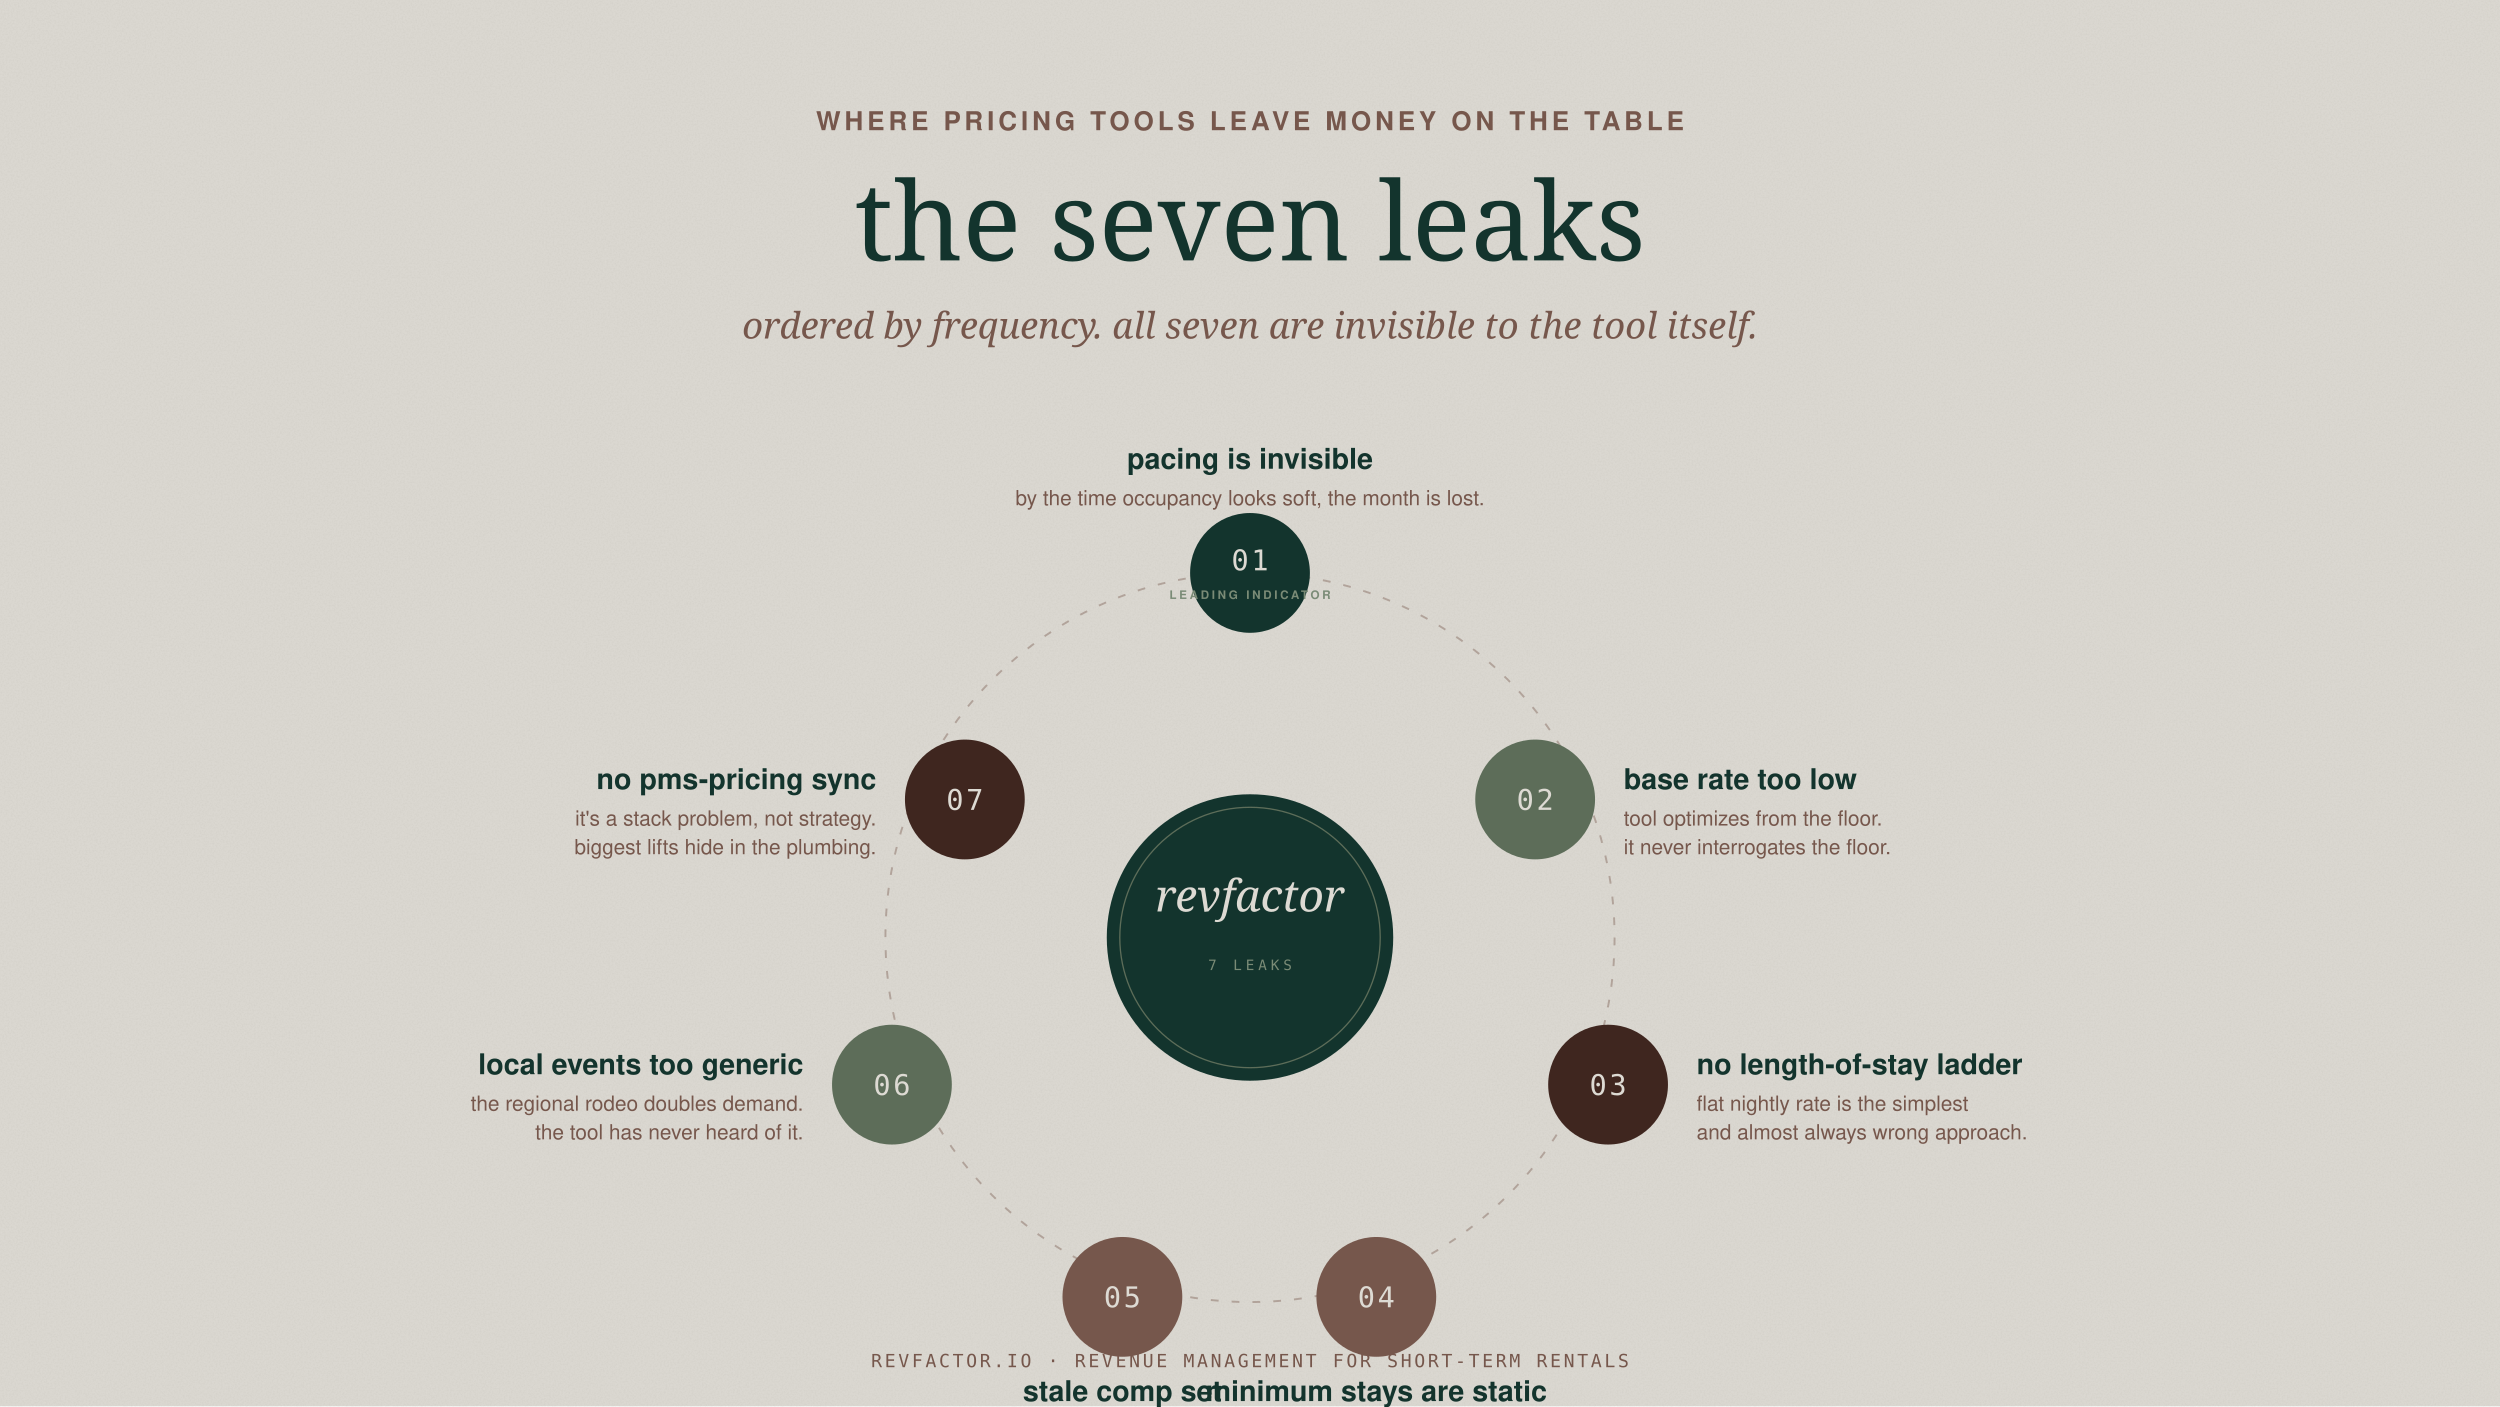
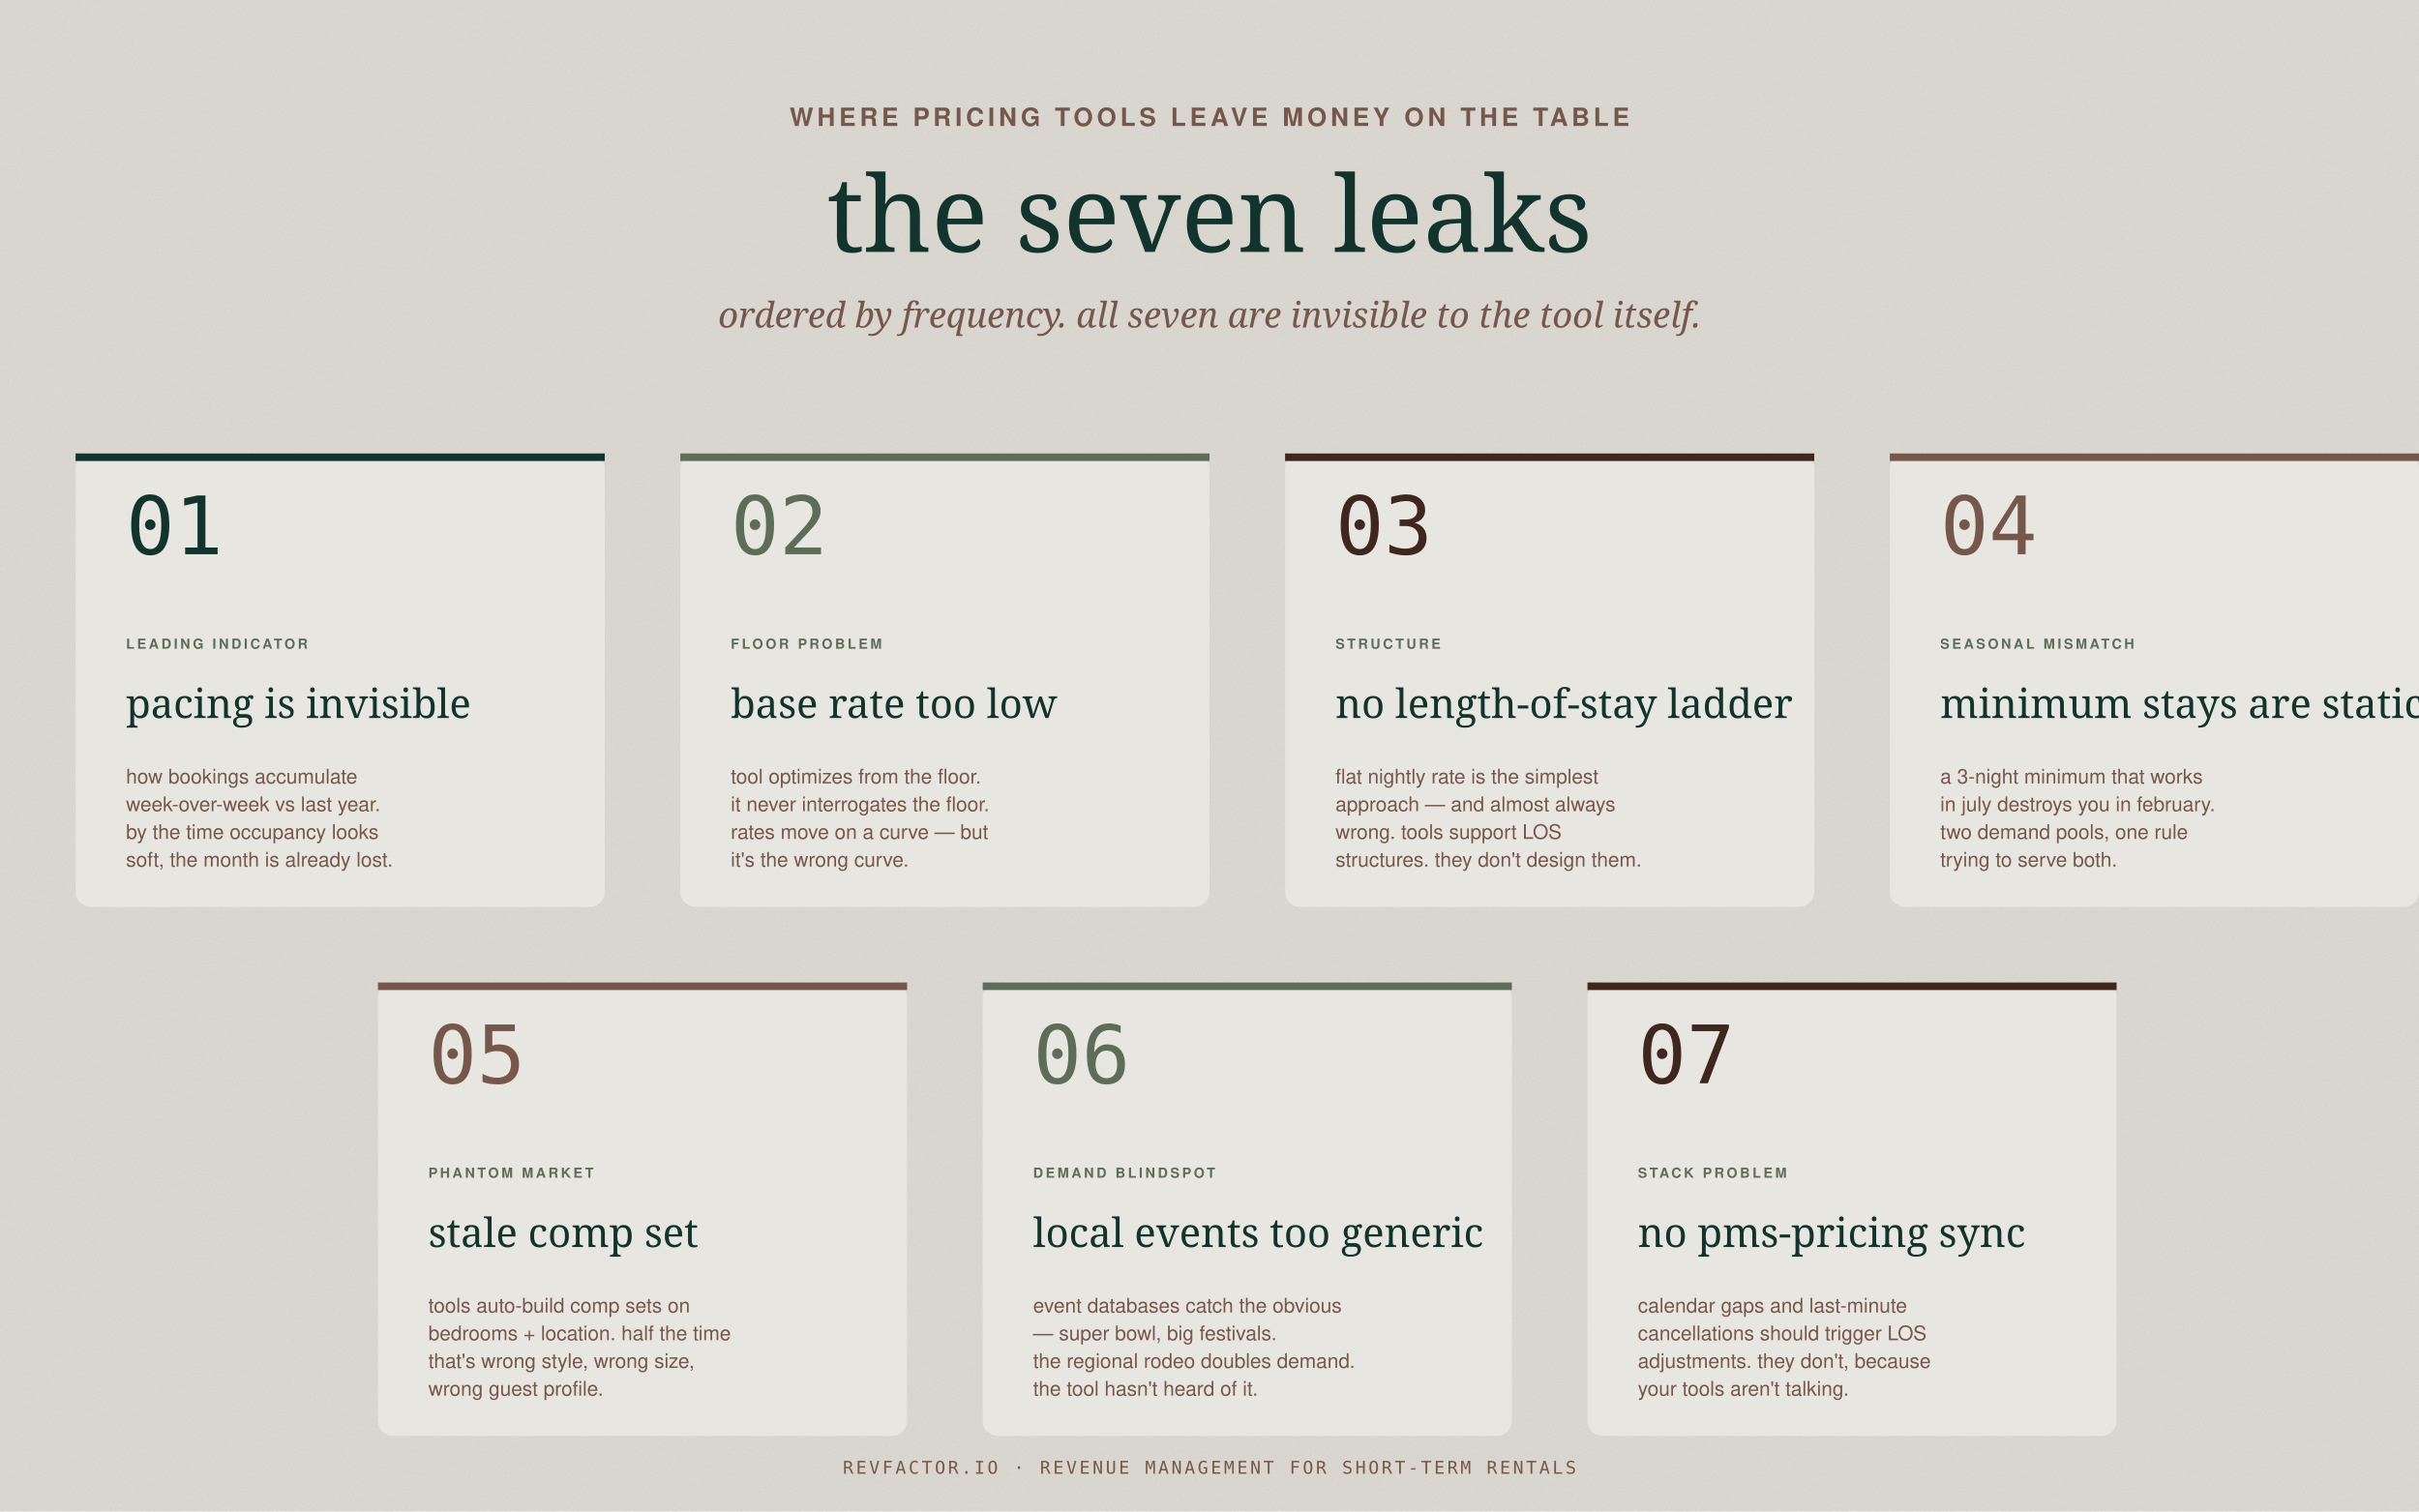
- <svg xmlns="http://www.w3.org/2000/svg" viewBox="0 0 1920 1080" width="1920" height="1080">
+ <svg xmlns="http://www.w3.org/2000/svg" viewBox="0 0 1920 1200" width="1920" height="1200">
  <defs>
-     <filter id="noise2">
+     <filter id="noise2v2">
      <feTurbulence type="fractalNoise" baseFrequency="0.75" numOctaves="4" stitchTiles="stitch" />
      <feColorMatrix values="0 0 0 0 0  0 0 0 0 0  0 0 0 0 0  0 0 0 0.04 0" />
    </filter>
  </defs>
-   <rect width="1920" height="1080" fill="#DDDAD3" />
-   <rect width="1920" height="1080" filter="url(#noise2)" />
+   <rect width="1920" height="1200" fill="#DDDAD3" />
+   <rect width="1920" height="1200" filter="url(#noise2v2)" />
  <text x="960" y="100" font-family="Helvetica, Arial, sans-serif" font-weight="700" font-size="20" letter-spacing="3" fill="#76574C" text-anchor="middle">WHERE PRICING TOOLS LEAVE MONEY ON THE TABLE</text>
  <text x="960" y="200" font-family="'Cormorant Garamond', Georgia, serif" font-weight="400" font-size="84" fill="#13342D" text-anchor="middle">the seven leaks</text>
  <text x="960" y="260" font-family="'Cormorant Garamond', Georgia, serif" font-weight="400" font-style="italic" font-size="28" fill="#76574C" text-anchor="middle">ordered by frequency. all seven are invisible to the tool itself.</text>
-   <circle cx="960" cy="720" r="280" fill="none" stroke="#76574C" stroke-width="1.5" stroke-dasharray="6 10" opacity="0.4" />
-   <circle cx="960" cy="720" r="110" fill="#13342D" />
-   <circle cx="960" cy="720" r="100" fill="none" stroke="#5D6D59" stroke-width="1" />
-   <text x="960" y="700" font-family="'Cormorant Garamond', Georgia, serif" font-weight="400" font-style="italic" font-size="34" fill="#DDDAD3" text-anchor="middle">revfactor</text>
-   <text x="960" y="745" font-family="'JetBrains Mono', monospace" font-weight="500" font-size="11" letter-spacing="3" fill="#7A8B76" text-anchor="middle">7 LEAKS</text>
-   <g transform="translate(960, 440)">
-     <circle r="46" fill="#13342D" />
-     <text y="-2" font-family="'JetBrains Mono', monospace" font-weight="500" font-size="22" letter-spacing="2" fill="#DDDAD3" text-anchor="middle">01</text>
-     <text y="20" font-family="Helvetica, Arial, sans-serif" font-weight="700" font-size="9" letter-spacing="2" fill="#7A8B76" text-anchor="middle">LEADING INDICATOR</text>
-     <text y="-80" font-family="Helvetica, Arial, sans-serif" font-weight="700" font-size="22" fill="#13342D" text-anchor="middle">pacing is invisible</text>
-     <text y="-52" font-family="Helvetica, Arial, sans-serif" font-weight="400" font-size="16" fill="#76574C" text-anchor="middle">by the time occupancy looks soft, the month is lost.</text>
+   <g transform="translate(60, 360)">
+     <rect width="420" height="360" rx="12" fill="#E8E6E1" />
+     <rect x="0" y="0" width="420" height="6" fill="#13342D" />
+     <text x="40" y="80" font-family="'JetBrains Mono', monospace" font-weight="500" font-size="64" fill="#13342D">01</text>
+     <text x="40" y="155" font-family="Helvetica, Arial, sans-serif" font-weight="700" font-size="11" letter-spacing="2" fill="#5D6D59">LEADING INDICATOR</text>
+     <text x="40" y="210" font-family="'Cormorant Garamond', Georgia, serif" font-weight="400" font-size="32" fill="#13342D">pacing is invisible</text>
+     <text x="40" y="262" font-family="Helvetica, Arial, sans-serif" font-weight="400" font-size="16" fill="#76574C">
+       <tspan x="40" dy="0">how bookings accumulate</tspan>
+       <tspan x="40" dy="22">week-over-week vs last year.</tspan>
+       <tspan x="40" dy="22">by the time occupancy looks</tspan>
+       <tspan x="40" dy="22">soft, the month is already lost.</tspan>
+     </text>
  </g>
-   <g transform="translate(1179, 614)">
-     <circle r="46" fill="#5D6D59" />
-     <text y="8" font-family="'JetBrains Mono', monospace" font-weight="500" font-size="22" letter-spacing="2" fill="#DDDAD3" text-anchor="middle">02</text>
-     <text x="68" y="-8" font-family="Helvetica, Arial, sans-serif" font-weight="700" font-size="22" fill="#13342D">base rate too low</text>
-     <text x="68" y="20" font-family="Helvetica, Arial, sans-serif" font-weight="400" font-size="16" fill="#76574C">tool optimizes from the floor.</text>
-     <text x="68" y="42" font-family="Helvetica, Arial, sans-serif" font-weight="400" font-size="16" fill="#76574C">it never interrogates the floor.</text>
+   <g transform="translate(540, 360)">
+     <rect width="420" height="360" rx="12" fill="#E8E6E1" />
+     <rect x="0" y="0" width="420" height="6" fill="#5D6D59" />
+     <text x="40" y="80" font-family="'JetBrains Mono', monospace" font-weight="500" font-size="64" fill="#5D6D59">02</text>
+     <text x="40" y="155" font-family="Helvetica, Arial, sans-serif" font-weight="700" font-size="11" letter-spacing="2" fill="#5D6D59">FLOOR PROBLEM</text>
+     <text x="40" y="210" font-family="'Cormorant Garamond', Georgia, serif" font-weight="400" font-size="32" fill="#13342D">base rate too low</text>
+     <text x="40" y="262" font-family="Helvetica, Arial, sans-serif" font-weight="400" font-size="16" fill="#76574C">
+       <tspan x="40" dy="0">tool optimizes from the floor.</tspan>
+       <tspan x="40" dy="22">it never interrogates the floor.</tspan>
+       <tspan x="40" dy="22">rates move on a curve — but</tspan>
+       <tspan x="40" dy="22">it's the wrong curve.</tspan>
+     </text>
  </g>
-   <g transform="translate(1235, 833)">
-     <circle r="46" fill="#3F261F" />
-     <text y="8" font-family="'JetBrains Mono', monospace" font-weight="500" font-size="22" letter-spacing="2" fill="#DDDAD3" text-anchor="middle">03</text>
-     <text x="68" y="-8" font-family="Helvetica, Arial, sans-serif" font-weight="700" font-size="22" fill="#13342D">no length-of-stay ladder</text>
-     <text x="68" y="20" font-family="Helvetica, Arial, sans-serif" font-weight="400" font-size="16" fill="#76574C">flat nightly rate is the simplest</text>
-     <text x="68" y="42" font-family="Helvetica, Arial, sans-serif" font-weight="400" font-size="16" fill="#76574C">and almost always wrong approach.</text>
+   <g transform="translate(1020, 360)">
+     <rect width="420" height="360" rx="12" fill="#E8E6E1" />
+     <rect x="0" y="0" width="420" height="6" fill="#3F261F" />
+     <text x="40" y="80" font-family="'JetBrains Mono', monospace" font-weight="500" font-size="64" fill="#3F261F">03</text>
+     <text x="40" y="155" font-family="Helvetica, Arial, sans-serif" font-weight="700" font-size="11" letter-spacing="2" fill="#5D6D59">STRUCTURE</text>
+     <text x="40" y="210" font-family="'Cormorant Garamond', Georgia, serif" font-weight="400" font-size="32" fill="#13342D">no length-of-stay ladder</text>
+     <text x="40" y="262" font-family="Helvetica, Arial, sans-serif" font-weight="400" font-size="16" fill="#76574C">
+       <tspan x="40" dy="0">flat nightly rate is the simplest</tspan>
+       <tspan x="40" dy="22">approach — and almost always</tspan>
+       <tspan x="40" dy="22">wrong. tools support LOS</tspan>
+       <tspan x="40" dy="22">structures. they don't design them.</tspan>
+     </text>
  </g>
-   <g transform="translate(1057, 996)">
-     <circle r="46" fill="#76574C" />
-     <text y="8" font-family="'JetBrains Mono', monospace" font-weight="500" font-size="22" letter-spacing="2" fill="#DDDAD3" text-anchor="middle">04</text>
-     <text y="80" font-family="Helvetica, Arial, sans-serif" font-weight="700" font-size="22" fill="#13342D" text-anchor="middle">minimum stays are static</text>
-     <text y="106" font-family="Helvetica, Arial, sans-serif" font-weight="400" font-size="16" fill="#76574C" text-anchor="middle">july rule destroys you in february.</text>
+   <g transform="translate(1500, 360)">
+     <rect width="420" height="360" rx="12" fill="#E8E6E1" />
+     <rect x="0" y="0" width="420" height="6" fill="#76574C" />
+     <text x="40" y="80" font-family="'JetBrains Mono', monospace" font-weight="500" font-size="64" fill="#76574C">04</text>
+     <text x="40" y="155" font-family="Helvetica, Arial, sans-serif" font-weight="700" font-size="11" letter-spacing="2" fill="#5D6D59">SEASONAL MISMATCH</text>
+     <text x="40" y="210" font-family="'Cormorant Garamond', Georgia, serif" font-weight="400" font-size="32" fill="#13342D">minimum stays are static</text>
+     <text x="40" y="262" font-family="Helvetica, Arial, sans-serif" font-weight="400" font-size="16" fill="#76574C">
+       <tspan x="40" dy="0">a 3-night minimum that works</tspan>
+       <tspan x="40" dy="22">in july destroys you in february.</tspan>
+       <tspan x="40" dy="22">two demand pools, one rule</tspan>
+       <tspan x="40" dy="22">trying to serve both.</tspan>
+     </text>
  </g>
-   <g transform="translate(862, 996)">
-     <circle r="46" fill="#76574C" />
-     <text y="8" font-family="'JetBrains Mono', monospace" font-weight="500" font-size="22" letter-spacing="2" fill="#DDDAD3" text-anchor="middle">05</text>
-     <text y="80" font-family="Helvetica, Arial, sans-serif" font-weight="700" font-size="22" fill="#13342D" text-anchor="middle">stale comp set</text>
-     <text y="106" font-family="Helvetica, Arial, sans-serif" font-weight="400" font-size="16" fill="#76574C" text-anchor="middle">benchmarking against a phantom market.</text>
+   <g transform="translate(300, 780)">
+     <rect width="420" height="360" rx="12" fill="#E8E6E1" />
+     <rect x="0" y="0" width="420" height="6" fill="#76574C" />
+     <text x="40" y="80" font-family="'JetBrains Mono', monospace" font-weight="500" font-size="64" fill="#76574C">05</text>
+     <text x="40" y="155" font-family="Helvetica, Arial, sans-serif" font-weight="700" font-size="11" letter-spacing="2" fill="#5D6D59">PHANTOM MARKET</text>
+     <text x="40" y="210" font-family="'Cormorant Garamond', Georgia, serif" font-weight="400" font-size="32" fill="#13342D">stale comp set</text>
+     <text x="40" y="262" font-family="Helvetica, Arial, sans-serif" font-weight="400" font-size="16" fill="#76574C">
+       <tspan x="40" dy="0">tools auto-build comp sets on</tspan>
+       <tspan x="40" dy="22">bedrooms + location. half the time</tspan>
+       <tspan x="40" dy="22">that's wrong style, wrong size,</tspan>
+       <tspan x="40" dy="22">wrong guest profile.</tspan>
+     </text>
  </g>
-   <g transform="translate(685, 833)">
-     <circle r="46" fill="#5D6D59" />
-     <text y="8" font-family="'JetBrains Mono', monospace" font-weight="500" font-size="22" letter-spacing="2" fill="#DDDAD3" text-anchor="middle">06</text>
-     <text x="-68" y="-8" font-family="Helvetica, Arial, sans-serif" font-weight="700" font-size="22" fill="#13342D" text-anchor="end">local events too generic</text>
-     <text x="-68" y="20" font-family="Helvetica, Arial, sans-serif" font-weight="400" font-size="16" fill="#76574C" text-anchor="end">the regional rodeo doubles demand.</text>
-     <text x="-68" y="42" font-family="Helvetica, Arial, sans-serif" font-weight="400" font-size="16" fill="#76574C" text-anchor="end">the tool has never heard of it.</text>
+   <g transform="translate(780, 780)">
+     <rect width="420" height="360" rx="12" fill="#E8E6E1" />
+     <rect x="0" y="0" width="420" height="6" fill="#5D6D59" />
+     <text x="40" y="80" font-family="'JetBrains Mono', monospace" font-weight="500" font-size="64" fill="#5D6D59">06</text>
+     <text x="40" y="155" font-family="Helvetica, Arial, sans-serif" font-weight="700" font-size="11" letter-spacing="2" fill="#5D6D59">DEMAND BLINDSPOT</text>
+     <text x="40" y="210" font-family="'Cormorant Garamond', Georgia, serif" font-weight="400" font-size="32" fill="#13342D">local events too generic</text>
+     <text x="40" y="262" font-family="Helvetica, Arial, sans-serif" font-weight="400" font-size="16" fill="#76574C">
+       <tspan x="40" dy="0">event databases catch the obvious</tspan>
+       <tspan x="40" dy="22">— super bowl, big festivals.</tspan>
+       <tspan x="40" dy="22">the regional rodeo doubles demand.</tspan>
+       <tspan x="40" dy="22">the tool hasn't heard of it.</tspan>
+     </text>
  </g>
-   <g transform="translate(741, 614)">
-     <circle r="46" fill="#3F261F" />
-     <text y="8" font-family="'JetBrains Mono', monospace" font-weight="500" font-size="22" letter-spacing="2" fill="#DDDAD3" text-anchor="middle">07</text>
-     <text x="-68" y="-8" font-family="Helvetica, Arial, sans-serif" font-weight="700" font-size="22" fill="#13342D" text-anchor="end">no pms-pricing sync</text>
-     <text x="-68" y="20" font-family="Helvetica, Arial, sans-serif" font-weight="400" font-size="16" fill="#76574C" text-anchor="end">it's a stack problem, not strategy.</text>
-     <text x="-68" y="42" font-family="Helvetica, Arial, sans-serif" font-weight="400" font-size="16" fill="#76574C" text-anchor="end">biggest lifts hide in the plumbing.</text>
+   <g transform="translate(1260, 780)">
+     <rect width="420" height="360" rx="12" fill="#E8E6E1" />
+     <rect x="0" y="0" width="420" height="6" fill="#3F261F" />
+     <text x="40" y="80" font-family="'JetBrains Mono', monospace" font-weight="500" font-size="64" fill="#3F261F">07</text>
+     <text x="40" y="155" font-family="Helvetica, Arial, sans-serif" font-weight="700" font-size="11" letter-spacing="2" fill="#5D6D59">STACK PROBLEM</text>
+     <text x="40" y="210" font-family="'Cormorant Garamond', Georgia, serif" font-weight="400" font-size="32" fill="#13342D">no pms-pricing sync</text>
+     <text x="40" y="262" font-family="Helvetica, Arial, sans-serif" font-weight="400" font-size="16" fill="#76574C">
+       <tspan x="40" dy="0">calendar gaps and last-minute</tspan>
+       <tspan x="40" dy="22">cancellations should trigger LOS</tspan>
+       <tspan x="40" dy="22">adjustments. they don't, because</tspan>
+       <tspan x="40" dy="22">your tools aren't talking.</tspan>
+     </text>
  </g>
-   <text x="960" y="1050" font-family="'JetBrains Mono', monospace" font-weight="500" font-size="14" letter-spacing="2" fill="#76574C" text-anchor="middle">REVFACTOR.IO  ·  REVENUE MANAGEMENT FOR SHORT-TERM RENTALS</text>
+   <text x="960" y="1170" font-family="'JetBrains Mono', monospace" font-weight="500" font-size="14" letter-spacing="2" fill="#76574C" text-anchor="middle">REVFACTOR.IO  ·  REVENUE MANAGEMENT FOR SHORT-TERM RENTALS</text>
</svg>
